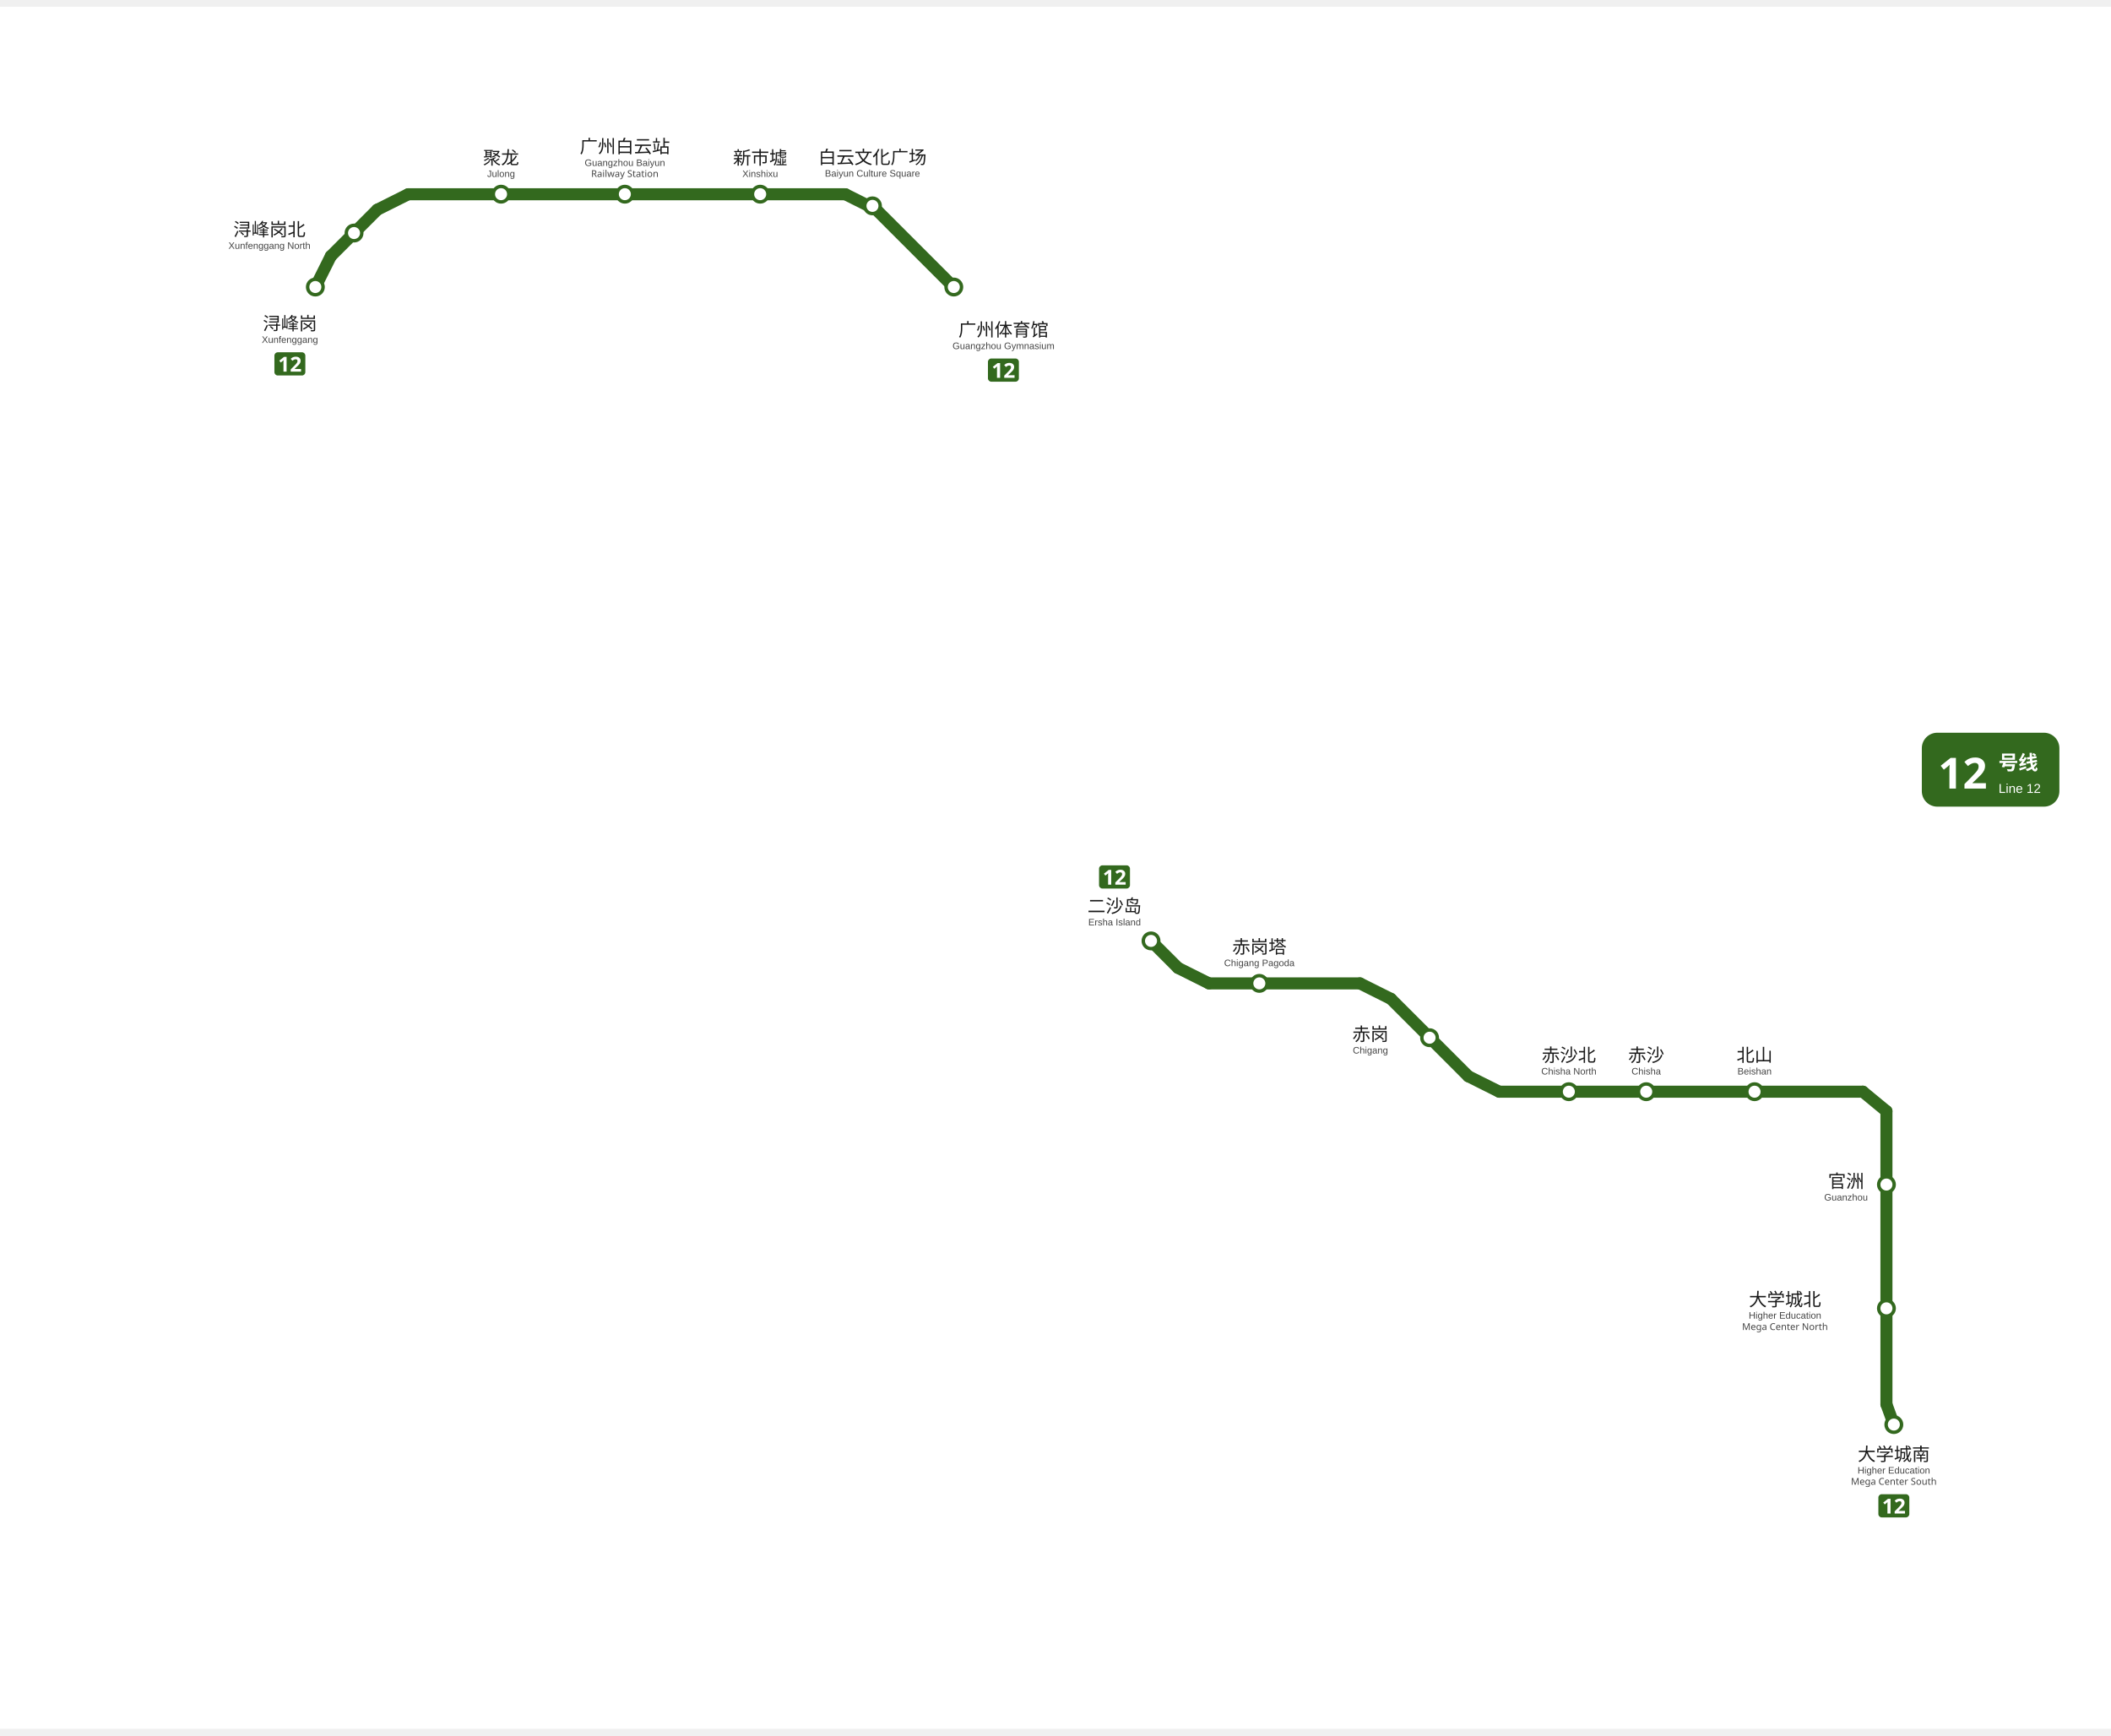
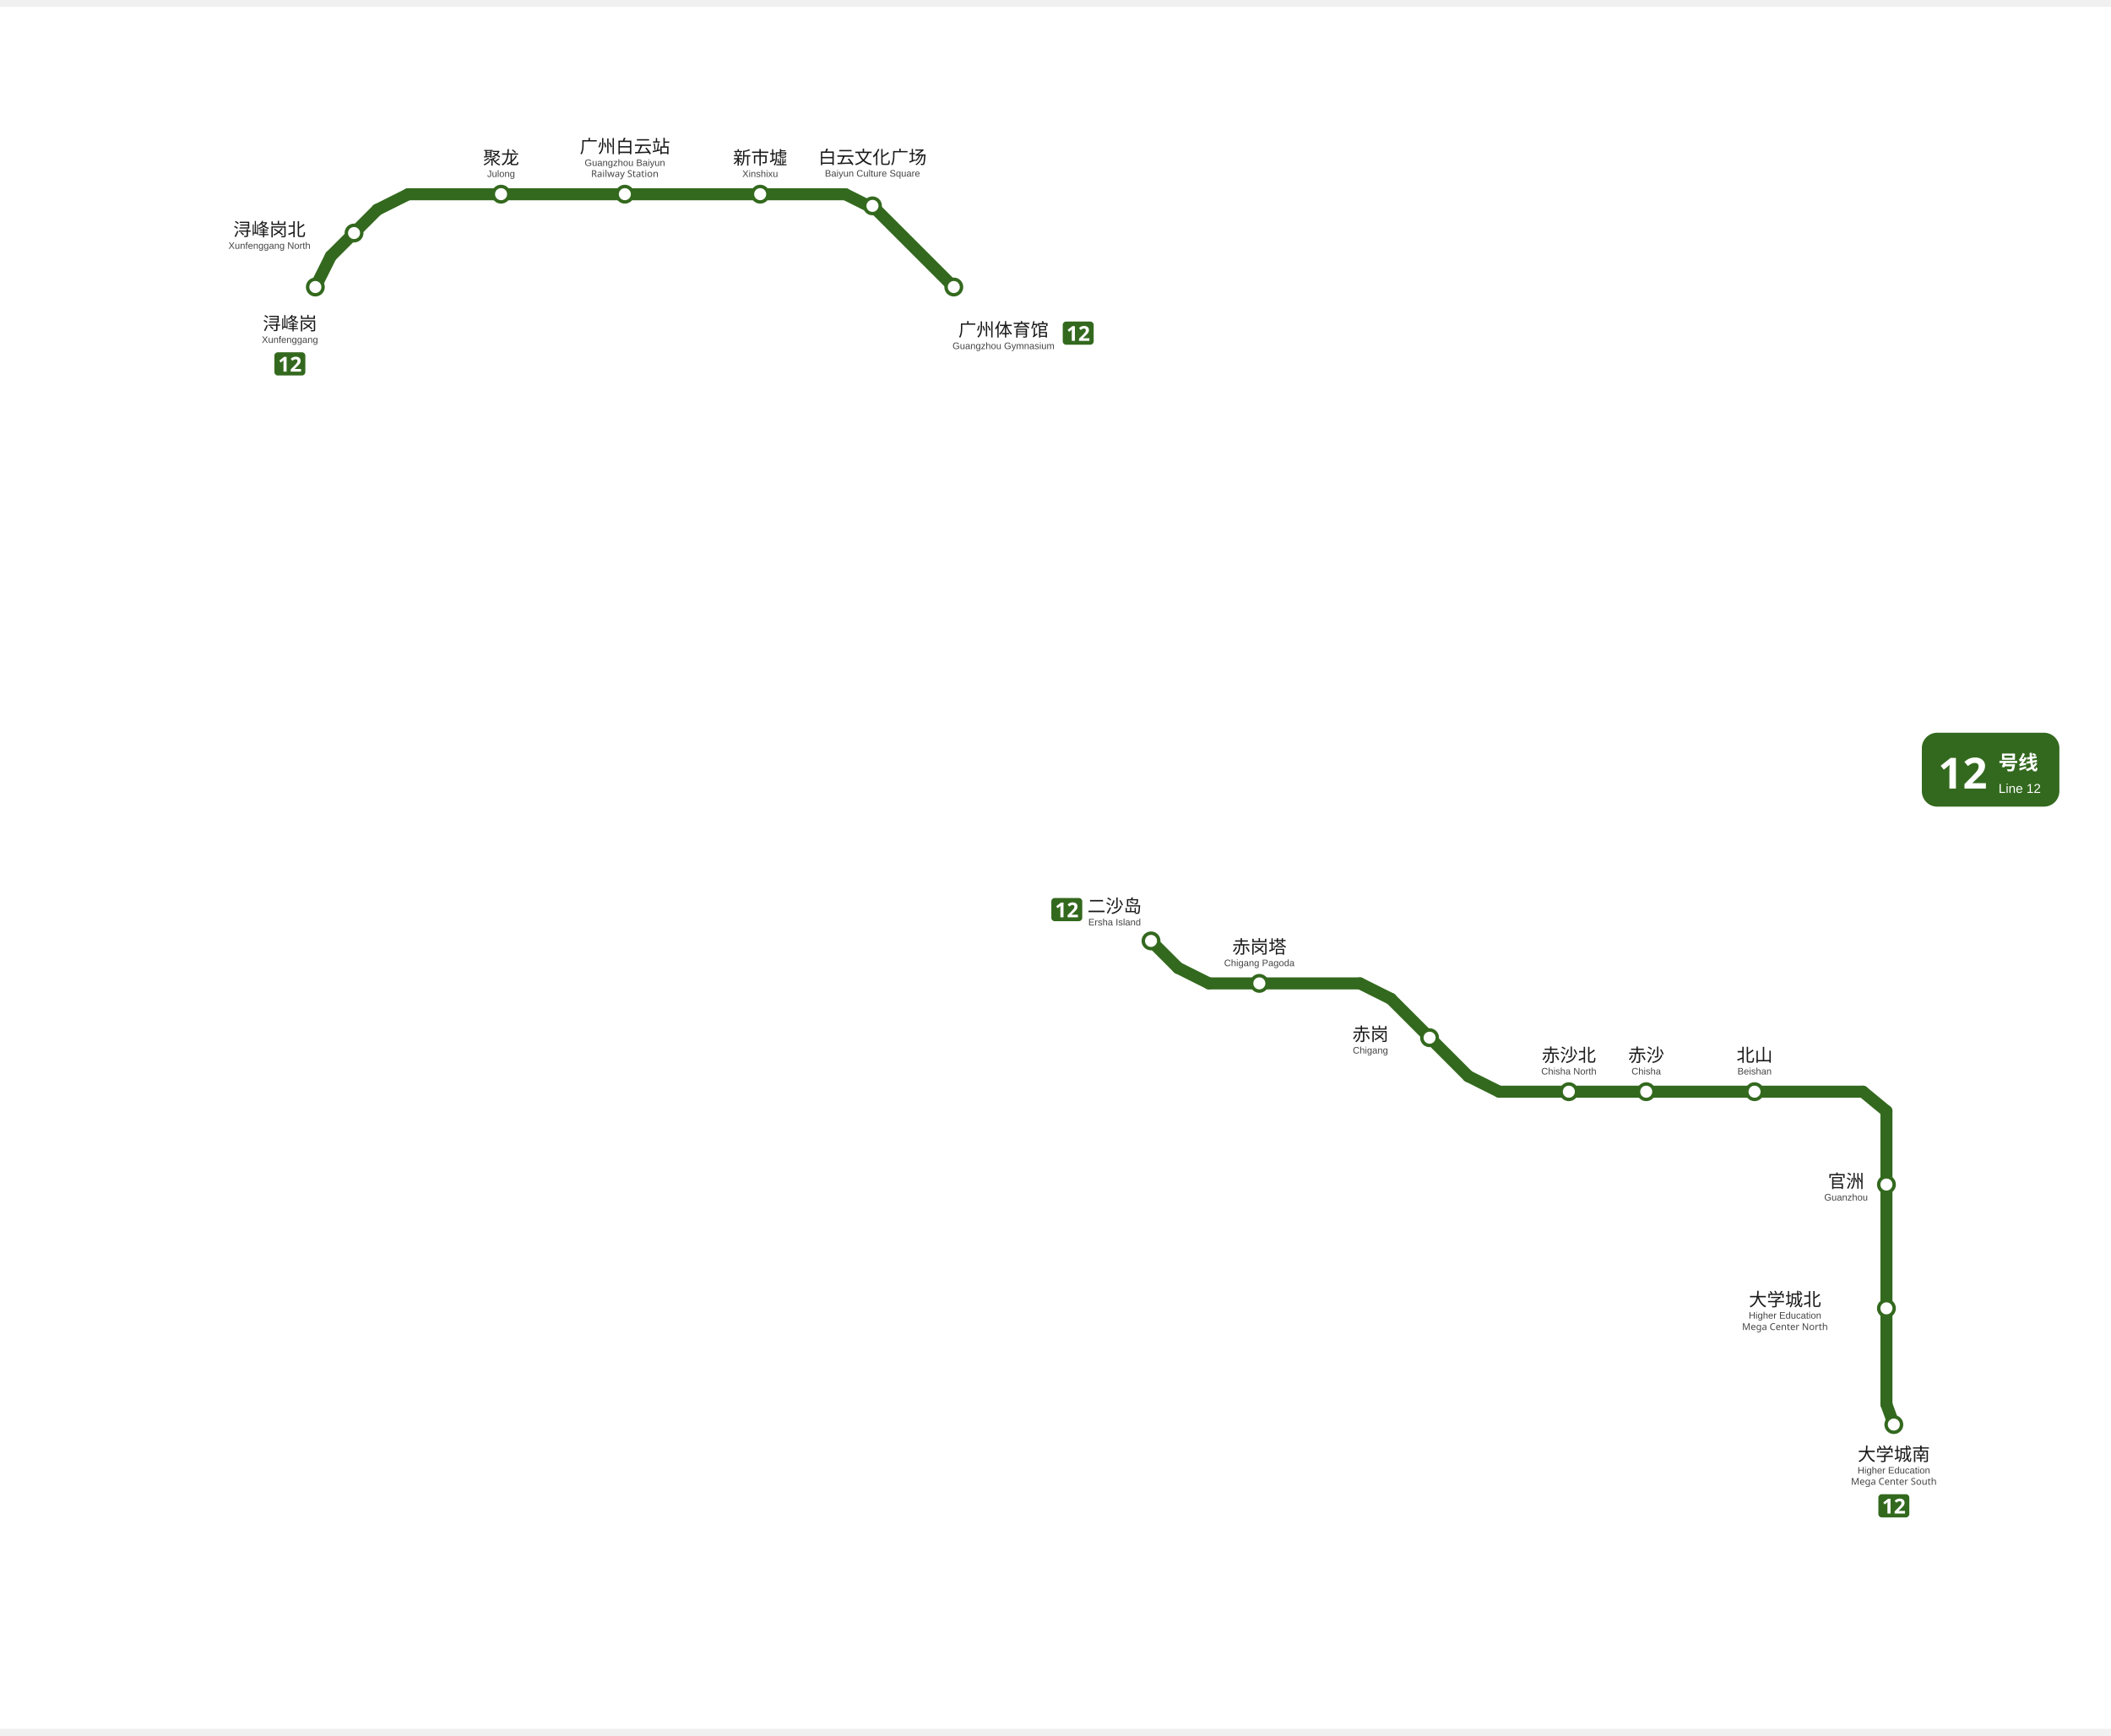
<svg xmlns="http://www.w3.org/2000/svg" data-multi="1" data-chains="浔峰岗,浔峰岗北,聚龙,广州白云站,新市墟,白云文化广场,广州体育馆|二沙岛,赤岗塔,赤岗,赤沙北,赤沙,北山,官洲,大学城北,大学城南" viewBox="883.1 577.2 1227.7 1001.5" data-pins="二沙岛,北山,大学城北,大学城南,官洲,广州体育馆,广州白云站,新市墟,浔峰岗,浔峰岗北,白云文化广场,聚龙,赤岗,赤岗塔,赤沙,赤沙北" width="731" height="601">
  <rect x="883.1" y="577.2" width="1227.7" height="1001.5" fill="#ffffff" />
  <g id="走廊">
    <line x1="1066.50" y1="740.25" x2="1075.50" y2="722.25" style="fill:none;stroke:#33691E;stroke-width:7;stroke-linecap:round" />
    <line x1="1075.50" y1="722.25" x2="1102.50" y2="695.25" style="fill:none;stroke:#33691E;stroke-width:7;stroke-linecap:round" />
    <line x1="1102.50" y1="695.25" x2="1120.50" y2="686.25" style="fill:none;stroke:#33691E;stroke-width:7;stroke-linecap:round" />
    <line x1="1120.50" y1="686.25" x2="1374.75" y2="686.25" style="fill:none;stroke:#33691E;stroke-width:7;stroke-linecap:round" />
    <line x1="1374.75" y1="686.25" x2="1392.75" y2="695.25" style="fill:none;stroke:#33691E;stroke-width:7;stroke-linecap:round" />
    <line x1="1392.75" y1="695.25" x2="1437.75" y2="740.25" style="fill:none;stroke:#33691E;stroke-width:7;stroke-linecap:round" />
    <line x1="1552.50" y1="1120.50" x2="1568.20" y2="1136.20" style="fill:none;stroke:#33691E;stroke-width:7;stroke-linecap:round" />
    <line x1="1568.20" y1="1136.20" x2="1586.20" y2="1145.20" style="fill:none;stroke:#33691E;stroke-width:7;stroke-linecap:round" />
    <line x1="1586.20" y1="1145.20" x2="1674.00" y2="1145.20" style="fill:none;stroke:#33691E;stroke-width:7;stroke-linecap:round" />
    <line x1="1674.00" y1="1145.20" x2="1692.00" y2="1154.20" style="fill:none;stroke:#33691E;stroke-width:7;stroke-linecap:round" />
    <line x1="1692.00" y1="1154.20" x2="1737.00" y2="1199.20" style="fill:none;stroke:#33691E;stroke-width:7;stroke-linecap:round" />
    <line x1="1737.00" y1="1199.20" x2="1755.00" y2="1208.20" style="fill:none;stroke:#33691E;stroke-width:7;stroke-linecap:round" />
    <line x1="1755.00" y1="1208.20" x2="1966.50" y2="1208.20" style="fill:none;stroke:#33691E;stroke-width:7;stroke-linecap:round" />
    <line x1="1966.50" y1="1208.20" x2="1980.20" y2="1219.50" style="fill:none;stroke:#33691E;stroke-width:7;stroke-linecap:round" />
    <line x1="1980.20" y1="1219.50" x2="1980.20" y2="1390.00" style="fill:none;stroke:#33691E;stroke-width:7;stroke-linecap:round" />
    <line x1="1980.20" y1="1390.00" x2="1984.50" y2="1401.80" style="fill:none;stroke:#33691E;stroke-width:7;stroke-linecap:round" />
  </g>
  <g id="站圆">
    <circle cx="1066.5" cy="740.2" r="4.5" data-nm="浔峰岗" style="fill:#FFFFFF;stroke:#33691E;stroke-width:2" />
    <circle cx="1089.0" cy="708.8" r="4.5" data-nm="浔峰岗北" style="fill:#FFFFFF;stroke:#33691E;stroke-width:2" />
    <circle cx="1174.5" cy="686.2" r="4.5" data-nm="聚龙" style="fill:#FFFFFF;stroke:#33691E;stroke-width:2" />
    <circle cx="1246.5" cy="686.2" r="4.5" data-nm="广州白云站" style="fill:#FFFFFF;stroke:#33691E;stroke-width:2" />
    <circle cx="1325.2" cy="686.2" r="4.5" data-nm="新市墟" style="fill:#FFFFFF;stroke:#33691E;stroke-width:2" />
    <circle cx="1390.5" cy="693.0" r="4.5" data-nm="白云文化广场" style="fill:#FFFFFF;stroke:#33691E;stroke-width:2" />
    <circle cx="1437.8" cy="740.2" r="4.5" data-nm="广州体育馆" style="fill:#FFFFFF;stroke:#33691E;stroke-width:2" />
    <circle cx="1552.5" cy="1120.5" r="4.5" data-nm="二沙岛" style="fill:#FFFFFF;stroke:#33691E;stroke-width:2" />
    <circle cx="1615.5" cy="1145.2" r="4.5" data-nm="赤岗塔" style="fill:#FFFFFF;stroke:#33691E;stroke-width:2" />
    <circle cx="1714.5" cy="1176.8" r="4.5" data-nm="赤岗" style="fill:#FFFFFF;stroke:#33691E;stroke-width:2" />
    <circle cx="1795.5" cy="1208.2" r="4.5" data-nm="赤沙北" style="fill:#FFFFFF;stroke:#33691E;stroke-width:2" />
    <circle cx="1840.5" cy="1208.2" r="4.5" data-nm="赤沙" style="fill:#FFFFFF;stroke:#33691E;stroke-width:2" />
    <circle cx="1903.5" cy="1208.2" r="4.5" data-nm="北山" style="fill:#FFFFFF;stroke:#33691E;stroke-width:2" />
    <circle cx="1980.2" cy="1262.2" r="4.5" data-nm="官洲" style="fill:#FFFFFF;stroke:#33691E;stroke-width:2" />
    <circle cx="1980.2" cy="1334.2" r="4.5" data-nm="大学城北" style="fill:#FFFFFF;stroke:#33691E;stroke-width:2" />
    <circle cx="1984.5" cy="1401.8" r="4.5" data-nm="大学城南" style="fill:#FFFFFF;stroke:#33691E;stroke-width:2" />
  </g>
  <g id="线路徽标">
    <g data-badge="chip" transform="translate(1042.69 778.158)" data-box="1042.7,778.2,1060.7,791.6">
      <path d="M16.04 13.49h-14.09c-1.07 0 -1.95 -0.88 -1.95 -1.95v-9.59c0 -1.07 0.88 -1.95 1.95 -1.95h14.09c1.07 0 1.95 0.88 1.95 1.95v9.59C17.99 12.61 17.11 13.49 16.04 13.49z" fill="#33691E" />
      <path d="M7.08 11.24h-1.81v-4.96c0 -0.2 0 -0.47 0.01 -0.81c0.01 -0.34 0.02 -0.64 0.04 -0.89c-0.04 0.05 -0.13 0.13 -0.26 0.26c-0.13 0.12 -0.25 0.23 -0.37 0.33l-0.98 0.79l-0.88 -1.09l2.76 -2.2h1.49V11.24z" fill="#FFFFFF" />
      <path d="M15.46 11.24h-5.99v-1.26l2.15 -2.17c0.43 -0.45 0.78 -0.82 1.04 -1.12c0.26 -0.3 0.46 -0.57 0.58 -0.82s0.18 -0.51 0.18 -0.79c0 -0.34 -0.09 -0.6 -0.28 -0.77s-0.44 -0.25 -0.76 -0.25c-0.33 0 -0.65 0.08 -0.96 0.23c-0.31 0.15 -0.64 0.37 -0.98 0.65l-0.98 -1.16c0.24 -0.21 0.5 -0.41 0.78 -0.59c0.28 -0.19 0.6 -0.34 0.97 -0.46c0.36 -0.12 0.8 -0.17 1.31 -0.17c0.56 0 1.04 0.1 1.45 0.31s0.72 0.48 0.94 0.83c0.22 0.35 0.33 0.74 0.33 1.18c0 0.47 -0.09 0.9 -0.28 1.3c-0.19 0.39 -0.46 0.78 -0.82 1.16s-0.79 0.81 -1.29 1.27l-1.1 1.03v0.08h3.73V11.24z" fill="#FFFFFF" />
    </g>
-     <g data-badge="chip" transform="translate(1457.66 781.768)" data-box="1457.7,781.8,1475.7,795.3">
+     <g data-badge="chip" transform="translate(1501.16 760.273)" data-box="1501.2,760.3,1519.1,773.8">
      <path d="M16.04 13.49h-14.09c-1.07 0 -1.95 -0.88 -1.95 -1.95v-9.59c0 -1.07 0.88 -1.95 1.95 -1.95h14.09c1.07 0 1.95 0.88 1.95 1.95v9.59C17.99 12.61 17.11 13.49 16.04 13.49z" fill="#33691E" />
      <path d="M7.08 11.24h-1.81v-4.96c0 -0.2 0 -0.47 0.01 -0.81c0.01 -0.34 0.02 -0.64 0.04 -0.89c-0.04 0.05 -0.13 0.13 -0.26 0.26c-0.13 0.12 -0.25 0.23 -0.37 0.33l-0.98 0.79l-0.88 -1.09l2.76 -2.2h1.49V11.24z" fill="#FFFFFF" />
      <path d="M15.46 11.24h-5.99v-1.26l2.15 -2.17c0.43 -0.45 0.78 -0.82 1.04 -1.12c0.26 -0.3 0.46 -0.57 0.58 -0.82s0.18 -0.51 0.18 -0.79c0 -0.34 -0.09 -0.6 -0.28 -0.77s-0.44 -0.25 -0.76 -0.25c-0.33 0 -0.65 0.08 -0.96 0.23c-0.31 0.15 -0.64 0.37 -0.98 0.65l-0.98 -1.16c0.24 -0.21 0.5 -0.41 0.78 -0.59c0.28 -0.19 0.6 -0.34 0.97 -0.46c0.36 -0.12 0.8 -0.17 1.31 -0.17c0.56 0 1.04 0.1 1.45 0.31s0.72 0.48 0.94 0.83c0.22 0.35 0.33 0.74 0.33 1.18c0 0.47 -0.09 0.9 -0.28 1.3c-0.19 0.39 -0.46 0.78 -0.82 1.16s-0.79 0.81 -1.29 1.27l-1.1 1.03v0.08h3.73V11.24z" fill="#FFFFFF" />
    </g>
    <g data-badge="header" transform="translate(2000.78 999.417)" data-ink="#FFFFFF" data-box="2000.8,999.4,2080.8,1042.4" data-chip="2000.8,999.4,2080.8,1042.4">
      <rect x="0" y="0" width="80.0" height="43.0" rx="9.0" fill="#33691E" />
      <text x="9.5" y="32.5" font-family="'Microsoft YaHei', sans-serif" font-size="25" font-weight="bold" fill="#FFFFFF">12</text>
      <text x="44.6" y="21.5" font-family="'Microsoft YaHei', sans-serif" font-size="11.5" font-weight="600" fill="#FFFFFF">号线</text>
      <text x="44.6" y="35.0" font-family="Arial, sans-serif" font-size="7.5" fill="#FFFFFF">Line 12</text>
    </g>
-     <g data-badge="chip" transform="translate(1522.27 1076.55)" data-box="1522.3,1076.5,1540.3,1090.0">
+     <g data-badge="chip" transform="translate(1494.52 1095.54)" data-box="1494.5,1095.5,1512.5,1109.0">
      <path d="M16.04 13.49h-14.09c-1.07 0 -1.95 -0.88 -1.95 -1.95v-9.59c0 -1.07 0.88 -1.95 1.95 -1.95h14.09c1.07 0 1.95 0.88 1.95 1.95v9.59C17.99 12.61 17.11 13.49 16.04 13.49z" fill="#33691E" />
      <path d="M7.08 11.24h-1.81v-4.96c0 -0.2 0 -0.47 0.01 -0.81c0.01 -0.34 0.02 -0.64 0.04 -0.89c-0.04 0.05 -0.13 0.13 -0.26 0.26c-0.13 0.12 -0.25 0.23 -0.37 0.33l-0.98 0.79l-0.88 -1.09l2.76 -2.2h1.49V11.24z" fill="#FFFFFF" />
      <path d="M15.46 11.24h-5.99v-1.26l2.15 -2.17c0.43 -0.45 0.78 -0.82 1.04 -1.12c0.26 -0.3 0.46 -0.57 0.58 -0.82s0.18 -0.51 0.18 -0.79c0 -0.34 -0.09 -0.6 -0.28 -0.77s-0.44 -0.25 -0.76 -0.25c-0.33 0 -0.65 0.08 -0.96 0.23c-0.31 0.15 -0.64 0.37 -0.98 0.65l-0.98 -1.16c0.24 -0.21 0.5 -0.41 0.78 -0.59c0.28 -0.19 0.6 -0.34 0.97 -0.46c0.36 -0.12 0.8 -0.17 1.31 -0.17c0.56 0 1.04 0.1 1.45 0.31s0.72 0.48 0.94 0.83c0.22 0.35 0.33 0.74 0.33 1.18c0 0.47 -0.09 0.9 -0.28 1.3c-0.19 0.39 -0.46 0.78 -0.82 1.16s-0.79 0.81 -1.29 1.27l-1.1 1.03v0.08h3.73V11.24z" fill="#FFFFFF" />
    </g>
    <g data-badge="chip" transform="translate(1975.51 1442.3)" data-box="1975.5,1442.3,1993.5,1455.8">
      <path d="M16.04 13.49h-14.09c-1.07 0 -1.95 -0.88 -1.95 -1.95v-9.59c0 -1.07 0.88 -1.95 1.95 -1.95h14.09c1.07 0 1.95 0.88 1.95 1.95v9.59C17.99 12.61 17.11 13.49 16.04 13.49z" fill="#33691E" />
      <path d="M7.08 11.24h-1.81v-4.96c0 -0.2 0 -0.47 0.01 -0.81c0.01 -0.34 0.02 -0.64 0.04 -0.89c-0.04 0.05 -0.13 0.13 -0.26 0.26c-0.13 0.12 -0.25 0.23 -0.37 0.33l-0.98 0.79l-0.88 -1.09l2.76 -2.2h1.49V11.24z" fill="#FFFFFF" />
      <path d="M15.46 11.24h-5.99v-1.26l2.15 -2.17c0.43 -0.45 0.78 -0.82 1.04 -1.12c0.26 -0.3 0.46 -0.57 0.58 -0.82s0.18 -0.51 0.18 -0.79c0 -0.34 -0.09 -0.6 -0.28 -0.77s-0.44 -0.25 -0.76 -0.25c-0.33 0 -0.65 0.08 -0.96 0.23c-0.31 0.15 -0.64 0.37 -0.98 0.65l-0.98 -1.16c0.24 -0.21 0.5 -0.41 0.78 -0.59c0.28 -0.19 0.6 -0.34 0.97 -0.46c0.36 -0.12 0.8 -0.17 1.31 -0.17c0.56 0 1.04 0.1 1.45 0.31s0.72 0.48 0.94 0.83c0.22 0.35 0.33 0.74 0.33 1.18c0 0.47 -0.09 0.9 -0.28 1.3c-0.19 0.39 -0.46 0.78 -0.82 1.16s-0.79 0.81 -1.29 1.27l-1.1 1.03v0.08h3.73V11.24z" fill="#FFFFFF" />
    </g>
  </g>
  <g id="站名标注" font-family="'Microsoft YaHei', 'PingFang SC', sans-serif">
    <text x="1051.7" y="765.2" text-anchor="middle" font-size="10.5" font-weight="500" fill="#1a1a1a">浔峰岗</text>
    <text x="1051.7" y="772.7" text-anchor="middle" font-size="5.5" font-family="Arial, sans-serif" fill="#444444">Xunfenggang</text>
    <text x="1174.5" y="668.8" text-anchor="middle" font-size="10.5" font-weight="500" fill="#1a1a1a">聚龙</text>
    <text x="1174.5" y="676.2" text-anchor="middle" font-size="5.5" font-family="Arial, sans-serif" fill="#444444">Julong</text>
    <text x="1246.5" y="662.2" text-anchor="middle" font-size="10.5" font-weight="500" fill="#1a1a1a">广州白云站</text>
    <text x="1246.5" y="669.8" text-anchor="middle" font-size="5.5" font-family="Arial, sans-serif" fill="#444444">Guangzhou Baiyun</text>
    <text x="1246.5" y="676.2" text-anchor="middle" font-size="5.5" fill="#444444">Railway Station</text>
    <text x="1325.2" y="668.8" text-anchor="middle" font-size="10.5" font-weight="500" fill="#1a1a1a">新市墟</text>
    <text x="1325.2" y="676.2" text-anchor="middle" font-size="5.5" font-family="Arial, sans-serif" fill="#444444">Xinshixu</text>
    <text x="1466.7" y="768.8" text-anchor="middle" font-size="10.5" font-weight="500" fill="#1a1a1a">广州体育馆</text>
    <text x="1466.7" y="776.3" text-anchor="middle" font-size="5.5" font-family="Arial, sans-serif" fill="#444444">Guangzhou Gymnasium</text>
    <text x="1039.8" y="710.5" text-anchor="middle" font-size="10.5" font-weight="500" fill="#1a1a1a">浔峰岗北</text>
    <text x="1039.8" y="718.0" text-anchor="middle" font-size="5.5" font-family="Arial, sans-serif" fill="#444444">Xunfenggang North</text>
    <text x="1390.5" y="668.5" text-anchor="middle" font-size="10.5" font-weight="500" fill="#1a1a1a">白云文化广场</text>
    <text x="1390.5" y="676.0" text-anchor="middle" font-size="5.5" font-family="Arial, sans-serif" fill="#444444">Baiyun Culture Square</text>font-family="'Microsoft YaHei', 'PingFang SC', sans-serif"&gt;<text x="1615.5" y="1127.7" text-anchor="middle" font-size="10.5" font-weight="500" fill="#1a1a1a">赤岗塔</text>
    <text x="1615.5" y="1135.2" text-anchor="middle" font-size="5.5" font-family="Arial, sans-serif" fill="#444444">Chigang Pagoda</text>
    <text x="1680.1" y="1178.5" text-anchor="middle" font-size="10.5" font-weight="500" fill="#1a1a1a">赤岗</text>
    <text x="1680.1" y="1186.0" text-anchor="middle" font-size="5.5" font-family="Arial, sans-serif" fill="#444444">Chigang</text>
    <text x="1795.5" y="1190.7" text-anchor="middle" font-size="10.5" font-weight="500" fill="#1a1a1a">赤沙北</text>
    <text x="1795.5" y="1198.2" text-anchor="middle" font-size="5.5" font-family="Arial, sans-serif" fill="#444444">Chisha North</text>
    <text x="1840.5" y="1190.7" text-anchor="middle" font-size="10.5" font-weight="500" fill="#1a1a1a">赤沙</text>
    <text x="1840.5" y="1198.2" text-anchor="middle" font-size="5.5" font-family="Arial, sans-serif" fill="#444444">Chisha</text>
    <text x="1903.5" y="1190.7" text-anchor="middle" font-size="10.5" font-weight="500" fill="#1a1a1a">北山</text>
    <text x="1903.5" y="1198.2" text-anchor="middle" font-size="5.5" font-family="Arial, sans-serif" fill="#444444">Beishan</text>
    <text x="1956.7" y="1264.0" text-anchor="middle" font-size="10.5" font-weight="500" fill="#1a1a1a">官洲</text>
    <text x="1956.7" y="1271.5" text-anchor="middle" font-size="5.5" font-family="Arial, sans-serif" fill="#444444">Guanzhou</text>
    <text x="1921.2" y="1332.8" text-anchor="middle" font-size="10.5" font-weight="500" fill="#1a1a1a">大学城北</text>
    <text x="1921.2" y="1340.2" text-anchor="middle" font-size="5.5" font-family="Arial, sans-serif" fill="#444444">Higher Education</text>
    <text x="1921.2" y="1346.8" text-anchor="middle" font-size="5.5" fill="#444444">Mega Center North</text>
    <text x="1984.5" y="1422.8" text-anchor="middle" font-size="10.5" font-weight="500" fill="#1a1a1a">大学城南</text>
    <text x="1984.5" y="1430.3" text-anchor="middle" font-size="5.5" font-family="Arial, sans-serif" fill="#444444">Higher Education</text>
    <text x="1984.5" y="1436.8" text-anchor="middle" font-size="5.5" fill="#444444">Mega Center South</text>
    <text x="1531.3" y="1104.0" text-anchor="middle" font-size="10.5" font-weight="500" fill="#1a1a1a">二沙岛</text>
    <text x="1531.3" y="1111.5" text-anchor="middle" font-size="5.5" font-family="Arial, sans-serif" fill="#444444">Ersha Island</text>
  </g>
</svg>
